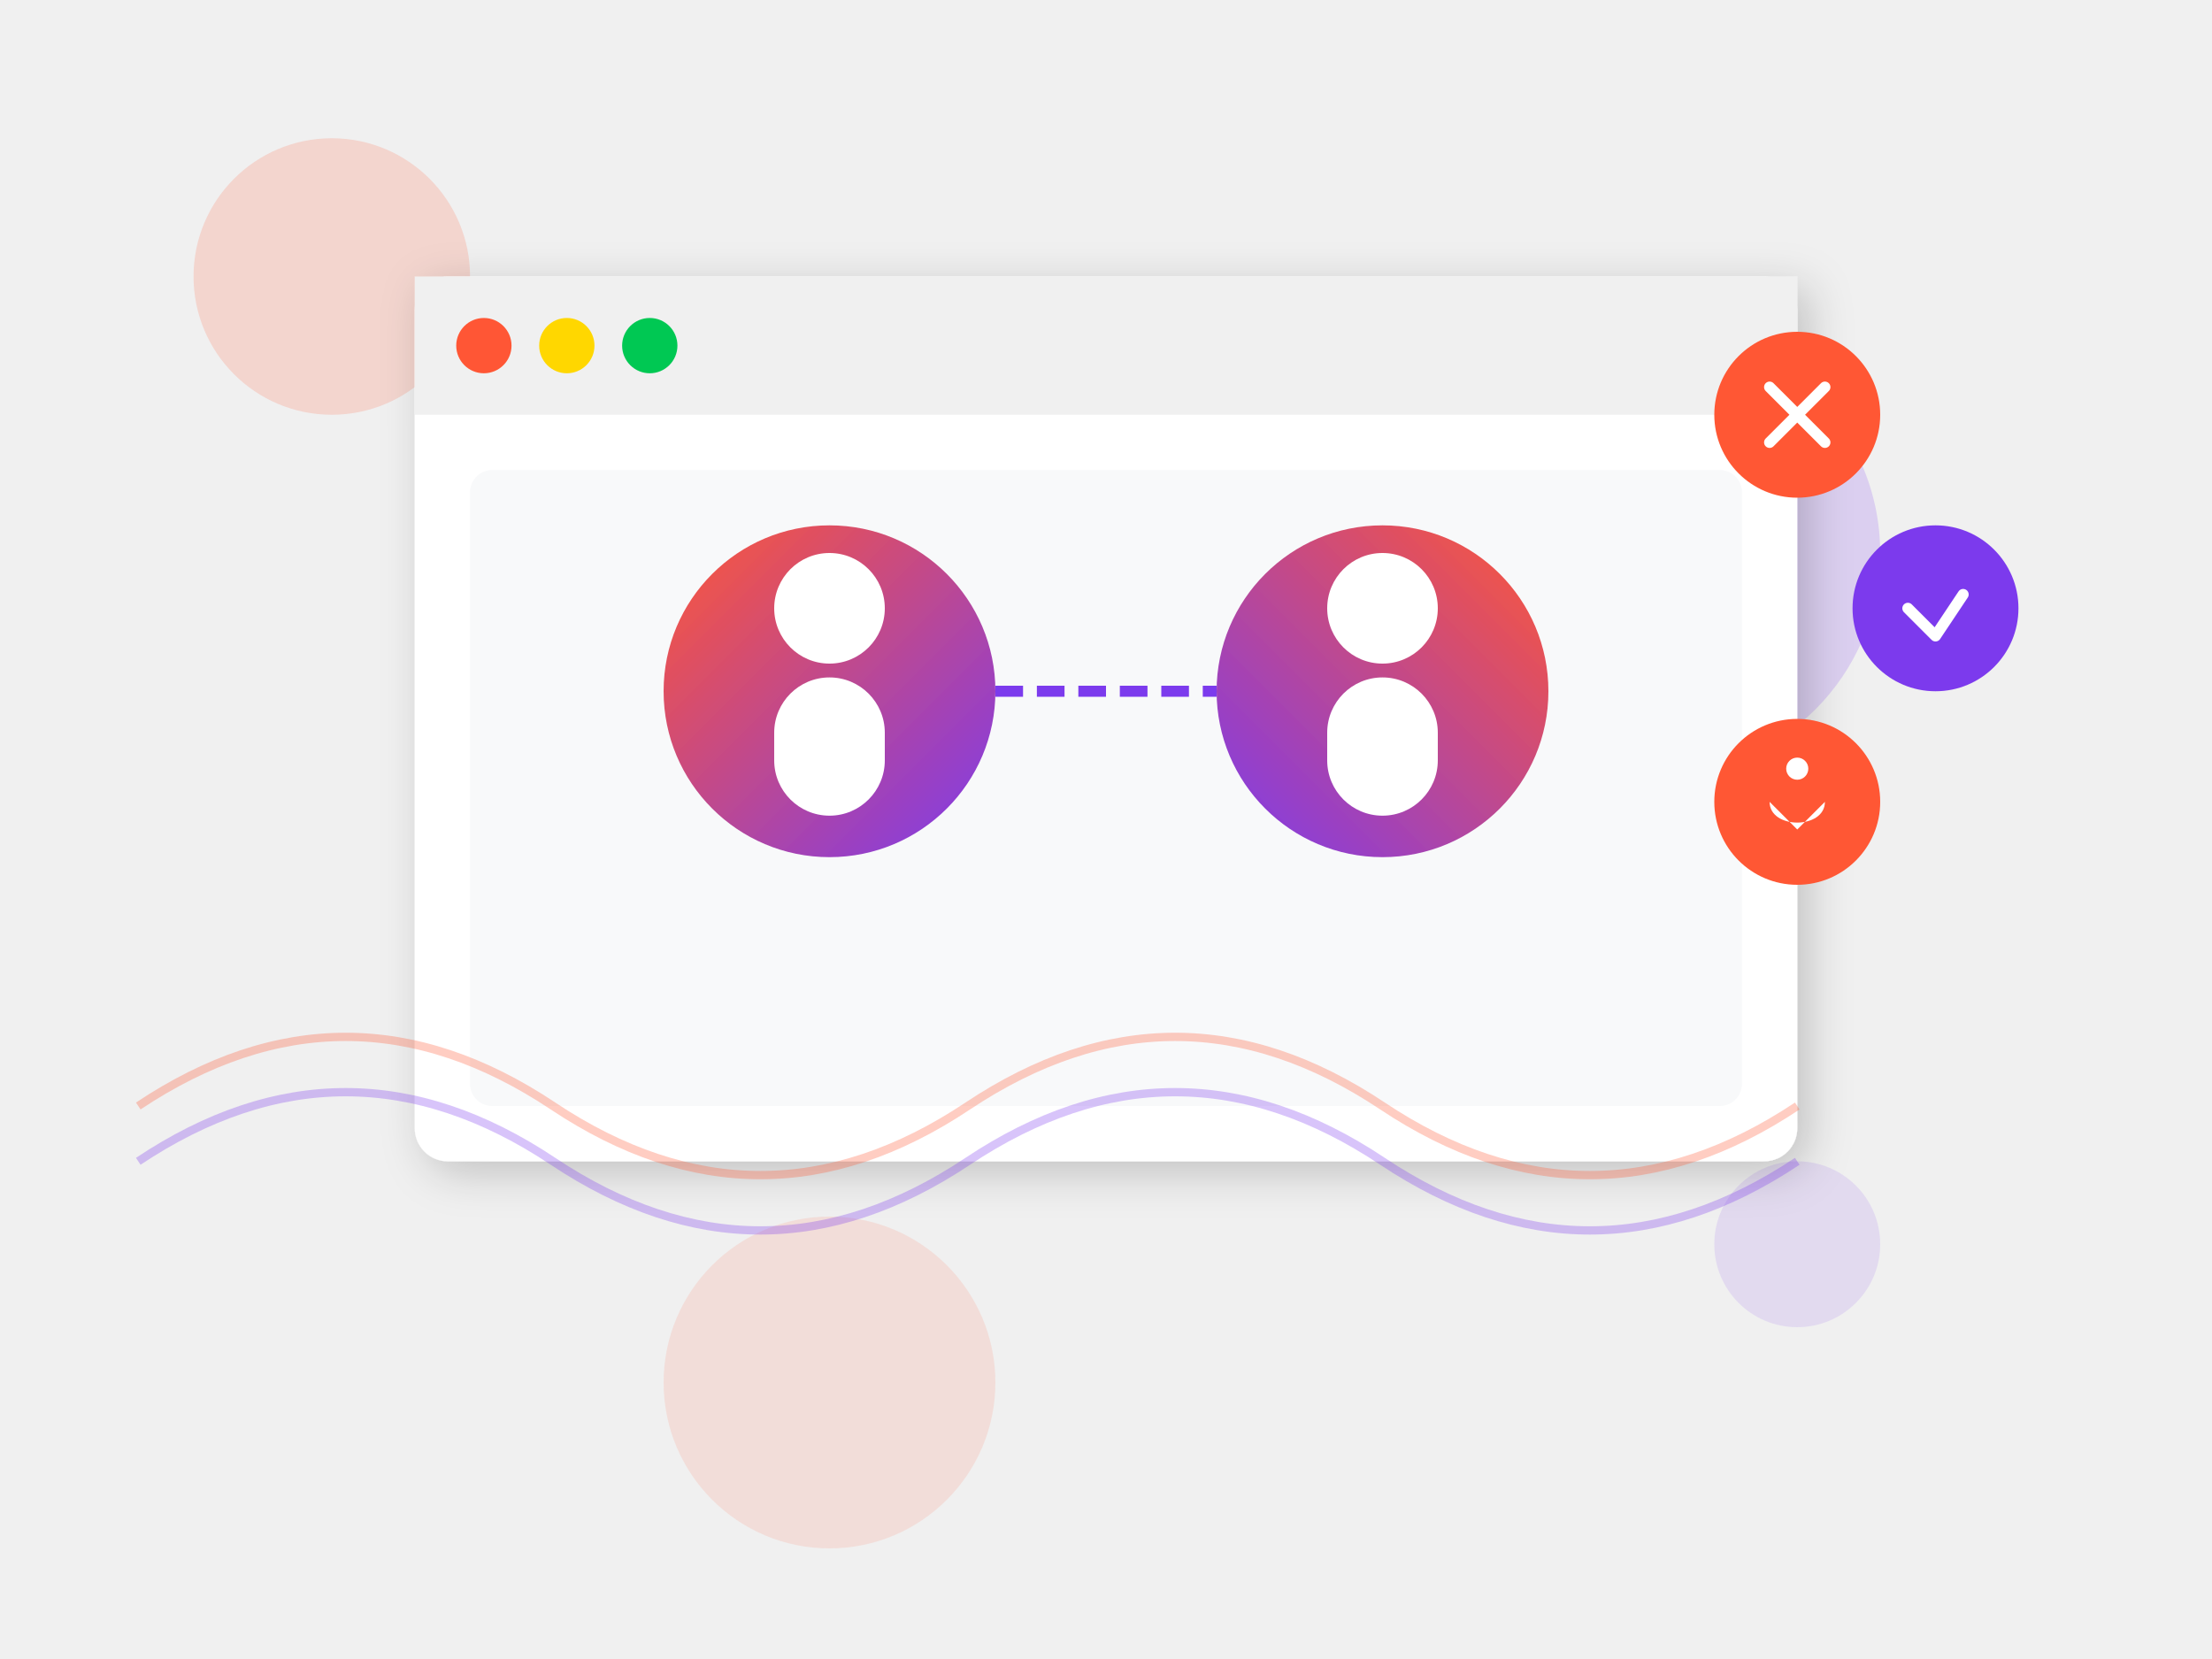
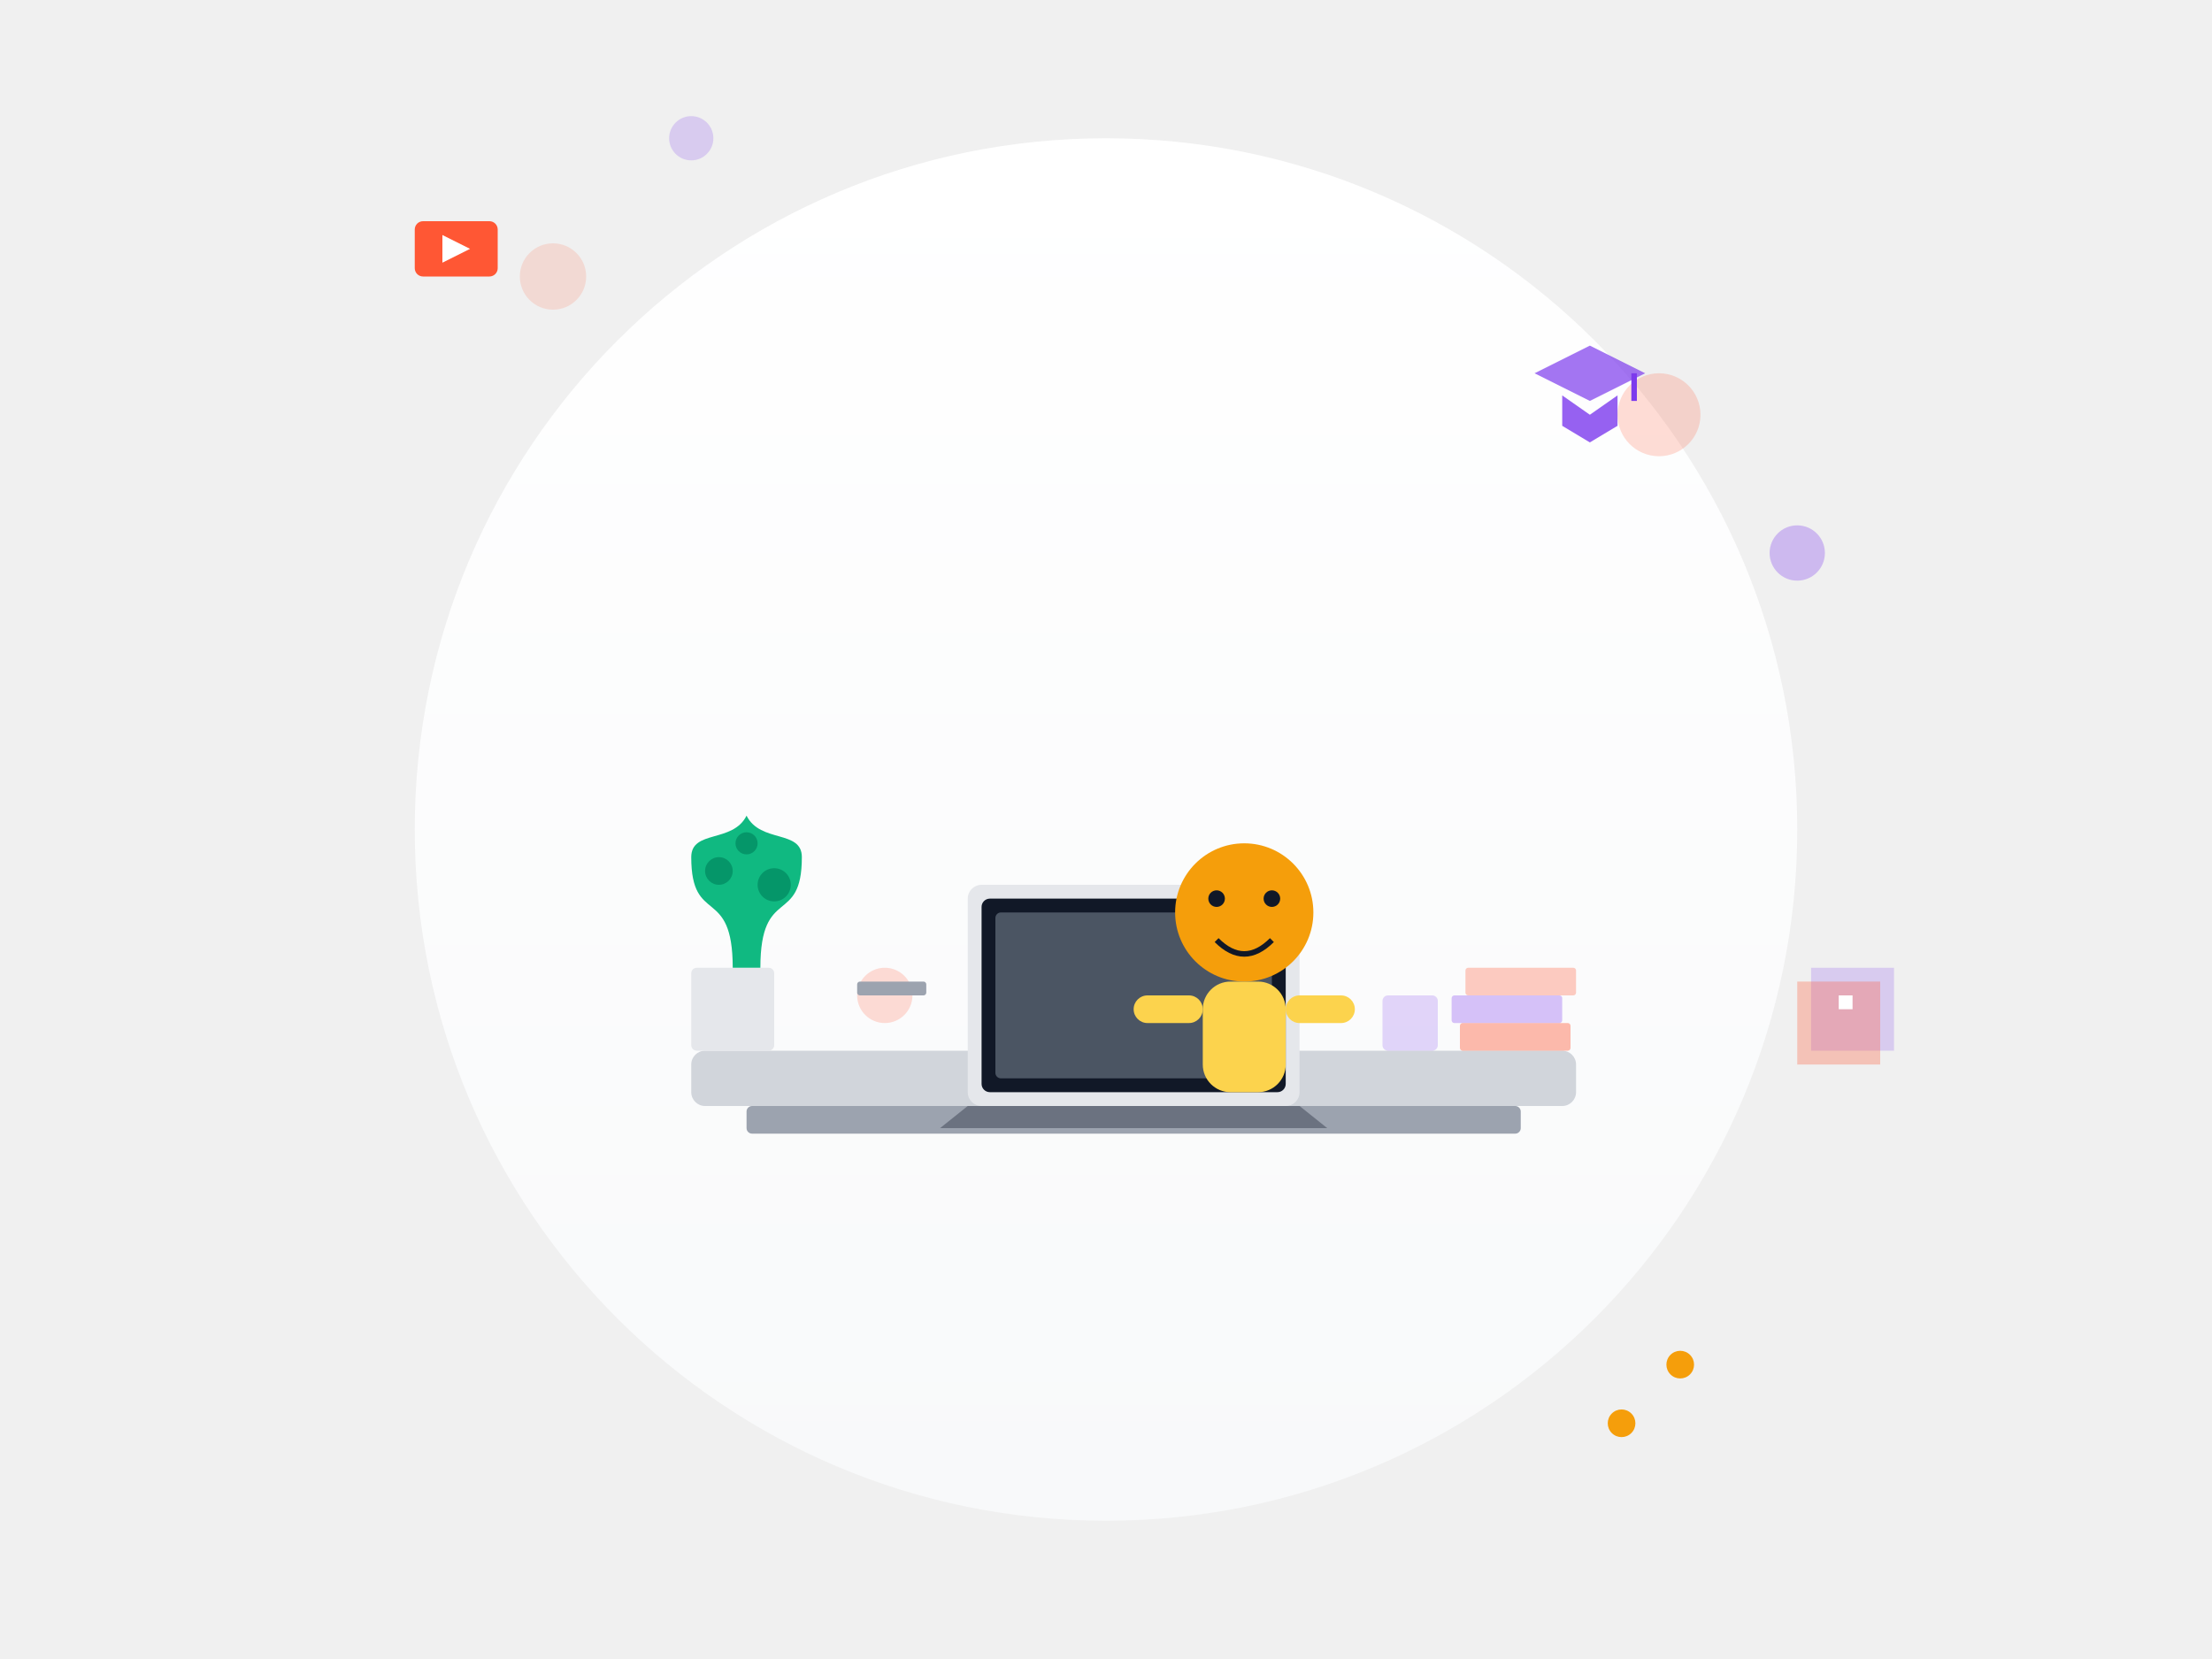
<svg xmlns="http://www.w3.org/2000/svg" width="800px" height="600px" viewBox="0 0 800 600" version="1.1">
  <defs>
-     <linearGradient x1="0%" y1="0%" x2="100%" y2="100%" id="gradient1">
-       <stop stop-color="#FF5734" offset="0%" />
+     <linearGradient x1="50%" y1="0%" x2="50%" y2="100%" id="linearGradient-1">
+       <stop stop-color="#FFFFFF" offset="0%" />
+       <stop stop-color="#F8F9FA" offset="100%" />
+     </linearGradient>
+     <linearGradient x1="50%" y1="0%" x2="50%" y2="100%" id="linearGradient-2">
+       <stop stop-color="#FF5734" stop-opacity="0.2" offset="0%" />
+       <stop stop-color="#7C3AED" stop-opacity="0.1" offset="100%" />
+     </linearGradient>
+     <linearGradient x1="50%" y1="0%" x2="50%" y2="100%" id="linearGradient-3">
+       <stop stop-color="#FF5734" stop-opacity="0.8" offset="0%" />
+       <stop stop-color="#FF5734" stop-opacity="1" offset="100%" />
+     </linearGradient>
+     <linearGradient x1="50%" y1="0%" x2="50%" y2="100%" id="linearGradient-4">
+       <stop stop-color="#7C3AED" stop-opacity="0.8" offset="0%" />
      <stop stop-color="#7C3AED" offset="100%" />
    </linearGradient>
-     <linearGradient x1="100%" y1="0%" x2="0%" y2="100%" id="gradient2">
-       <stop stop-color="#FF5734" offset="0%" />
-       <stop stop-color="#7C3AED" offset="100%" />
-     </linearGradient>
-     <filter id="shadow" x="-10%" y="-10%" width="120%" height="120%">
-       <feDropShadow dx="4" dy="4" stdDeviation="8" flood-opacity="0.2" />
-     </filter>
  </defs>
-   <g opacity="0.6">
-     <circle cx="120" cy="100" r="50" fill="#FF5734" opacity="0.3" />
-     <circle cx="600" cy="200" r="80" fill="#7C3AED" opacity="0.3" />
-     <circle cx="300" cy="500" r="60" fill="#FF5734" opacity="0.2" />
-     <circle cx="650" cy="450" r="30" fill="#7C3AED" opacity="0.2" />
-   </g>
-   <g transform="translate(150, 100)" filter="url(#shadow)">
-     <rect x="0" y="0" width="500" height="320" rx="12" fill="white" />
-     <rect x="0" y="0" width="500" height="50" rx="12" ry="0" fill="#f0f0f0" />
-     <circle cx="25" cy="25" r="10" fill="#FF5734" />
-     <circle cx="55" cy="25" r="10" fill="#FFD700" />
-     <circle cx="85" cy="25" r="10" fill="#00C853" />
-     <rect x="20" y="70" width="460" height="230" rx="8" fill="#f8f9fa" />
-     <circle cx="150" cy="150" r="60" fill="url(#gradient1)" />
-     <circle cx="150" cy="120" r="20" fill="white" />
-     <rect x="130" y="145" width="40" height="50" rx="20" fill="white" />
-     <circle cx="350" cy="150" r="60" fill="url(#gradient2)" />
-     <circle cx="350" cy="120" r="20" fill="white" />
-     <rect x="330" y="145" width="40" height="50" rx="20" fill="white" />
-     <line x1="210" y1="150" x2="290" y2="150" stroke="#7C3AED" stroke-width="4" stroke-dasharray="10,5" />
-   </g>
-   <g transform="translate(650, 150)">
-     <circle cx="0" cy="0" r="30" fill="#FF5734" />
-     <path d="M-10,-10 L10,10 M-10,10 L10,-10" stroke="white" stroke-width="4" stroke-linecap="round" />
-   </g>
-   <g transform="translate(700, 220)">
-     <circle cx="0" cy="0" r="30" fill="#7C3AED" />
-     <path d="M-10,0 L0,10 L10,-5" stroke="white" stroke-width="4" stroke-linecap="round" stroke-linejoin="round" fill="none" />
-   </g>
-   <g transform="translate(650, 290)">
-     <circle cx="0" cy="0" r="30" fill="#FF5734" />
-     <circle cx="0" cy="-12" r="4" fill="white" />
-     <path d="M-10,0 C-10,10 10,10 10,0 L0,10 Z" fill="white" />
-   </g>
-   <g>
-     <path d="M50,400 Q125,350 200,400 T350,400 T500,400 T650,400" stroke="#FF5734" stroke-width="3" fill="none" opacity="0.3" />
-     <path d="M50,420 Q125,370 200,420 T350,420 T500,420 T650,420" stroke="#7C3AED" stroke-width="3" fill="none" opacity="0.3" />
+   <g id="PeerLearn-Hero" stroke="none" stroke-width="1" fill="none" fill-rule="evenodd">
+     <circle cx="400" cy="300" r="250" fill="url(#linearGradient-1)" />
+     <g id="desk-setup" transform="translate(200, 150)">
+       <rect x="50" y="230" width="320" height="20" rx="5" fill="#D1D5DB" />
+       <rect x="70" y="250" width="280" height="10" rx="2" fill="#9CA3AF" />
+       <g id="laptop">
+         <rect x="150" y="170" width="120" height="80" rx="5" fill="#E5E7EB" />
+         <rect x="155" y="175" width="110" height="70" rx="3" fill="#111827" />
+         <rect x="160" y="180" width="100" height="60" rx="2" fill="#4B5563" />
+         <rect x="140" y="250" width="140" height="8" rx="4" fill="#9CA3AF" />
+         <path d="M150,250 L270,250 L280,258 L140,258 Z" fill="#6B7280" />
+       </g>
+       <g id="person" transform="translate(210, 140)">
+         <circle cx="40" cy="40" r="25" fill="#F59E0B" />
+         <circle cx="30" cy="35" r="3" fill="#111827" />
+         <circle cx="50" cy="35" r="3" fill="#111827" />
+         <path d="M30,50 Q40,60 50,50" stroke="#111827" stroke-width="2" fill="none" />
+         <rect x="25" y="65" width="30" height="40" rx="10" fill="#FCD34D" />
+         <rect x="0" y="70" width="25" height="10" rx="5" fill="#FCD34D" />
+         <rect x="55" y="70" width="25" height="10" rx="5" fill="#FCD34D" />
+         <circle cx="160" cy="215" r="5" fill="#F59E0B" transform="rotate(-45, 180, 200)" />
+         <circle cx="190" cy="215" r="5" fill="#F59E0B" transform="rotate(-45, 180, 200)" />
+       </g>
+       <g id="plant" transform="translate(40, 100)">
+         <rect x="10" y="100" width="30" height="30" rx="2" fill="#E5E7EB" />
+         <path d="M25,100 C25,70 10,85 10,60 C10,50 25,55 30,45 C35,55 50,50 50,60 C50,85 35,70 35,100 Z" fill="#10B981" />
+         <circle cx="20" cy="65" r="5" fill="#059669" />
+         <circle cx="30" cy="55" r="4" fill="#059669" />
+         <circle cx="40" cy="70" r="6" fill="#059669" />
+       </g>
+       <g id="books" transform="translate(330, 150)">
+         <rect x="0" y="50" width="40" height="10" rx="1" fill="#FF5734" fill-opacity="0.3" />
+         <rect x="-5" y="60" width="40" height="10" rx="1" fill="#7C3AED" fill-opacity="0.3" />
+         <rect x="-2" y="70" width="40" height="10" rx="1" fill="#FF5734" fill-opacity="0.4" />
+       </g>
+       <g id="desk-items">
+         <circle cx="120" cy="210" r="10" fill="#FF5734" fill-opacity="0.2" />
+         <rect x="300" y="210" width="20" height="20" rx="2" fill="#7C3AED" fill-opacity="0.2" />
+         <rect x="110" y="205" width="25" height="5" rx="1" fill="#9CA3AF" />
+       </g>
+     </g>
+     <g id="floating-elements">
+       <circle cx="600" cy="150" r="15" fill="#FF5734" fill-opacity="0.2" />
+       <circle cx="650" cy="200" r="10" fill="#7C3AED" fill-opacity="0.3" />
+       <circle cx="200" cy="100" r="12" fill="#FF5734" fill-opacity="0.15" />
+       <circle cx="250" cy="50" r="8" fill="#7C3AED" fill-opacity="0.2" />
+       <g id="graduation-cap" transform="translate(550, 120)">
+         <path d="M25,5 L45,15 L25,25 L5,15 Z" fill="#7C3AED" opacity="0.7" />
+         <path d="M15,23 V34 L25,40 L35,34 V23 L25,30 Z" fill="#7C3AED" opacity="0.8" />
+         <rect x="40" y="15" width="2" height="10" fill="#7C3AED" />
+       </g>
+     </g>
+     <g id="learning-icons">
+       <g id="video-icon" transform="translate(150, 80)">
+         <rect x="0" y="0" width="30" height="20" rx="3" fill="#FF5734" />
+         <polygon points="10,5 20,10 10,15" fill="white" />
+       </g>
+       <g id="book-icon" transform="translate(650, 350)">
+         <path d="M5,0 H35 V30 H5 Z" fill="#7C3AED" fill-opacity="0.2" />
+         <path d="M0,5 H30 V35 H0 Z" fill="#FF5734" fill-opacity="0.3" />
+         <path d="M15,10 H20 V15 H15 Z" fill="white" />
+       </g>
+     </g>
  </g>
</svg>
